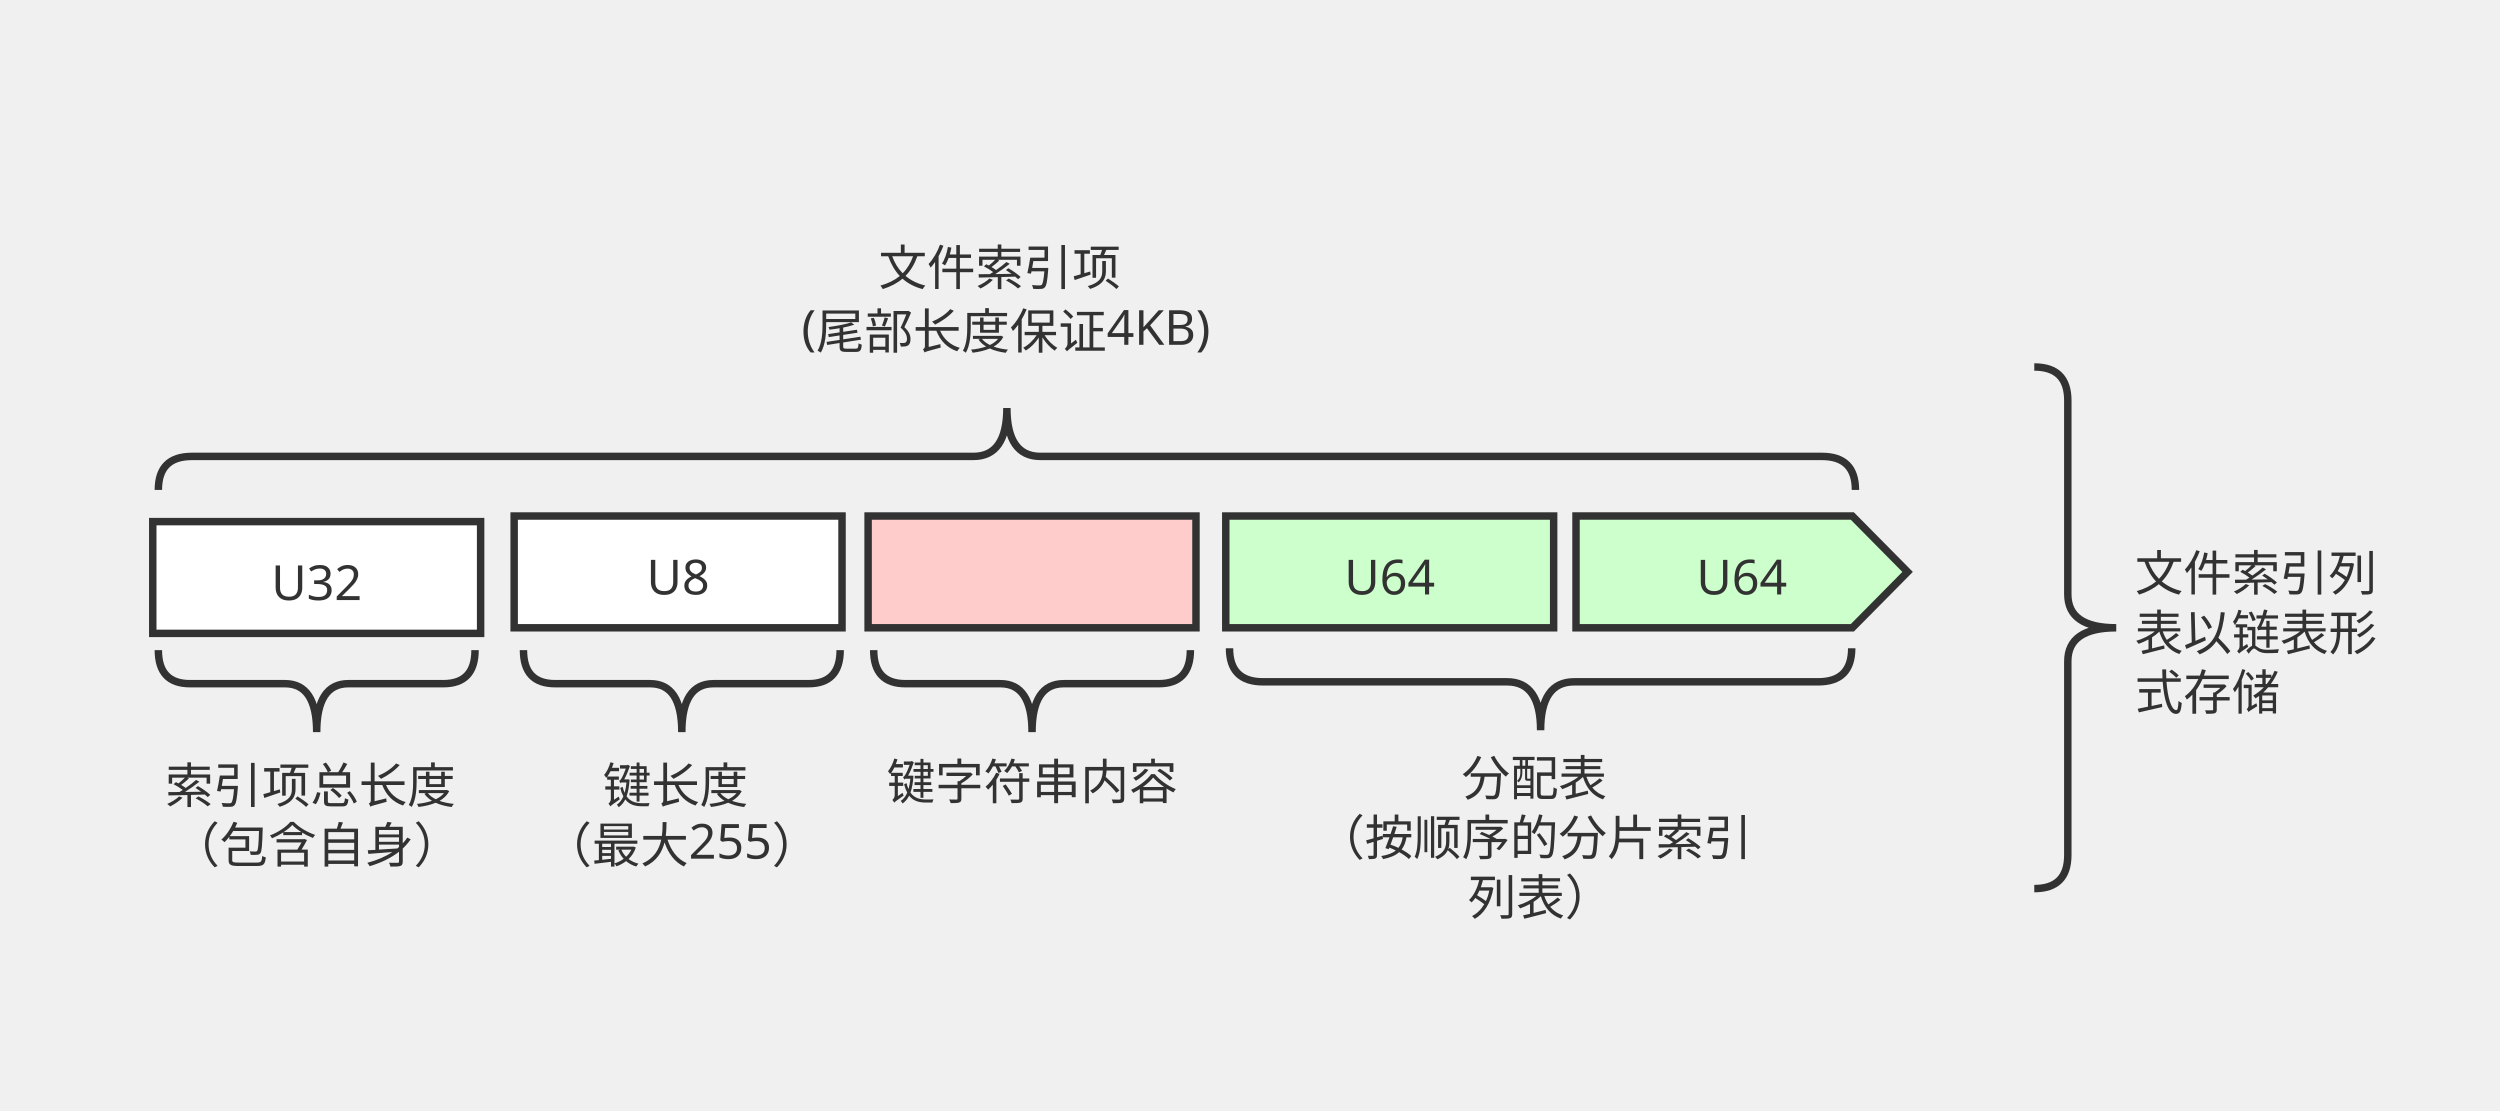
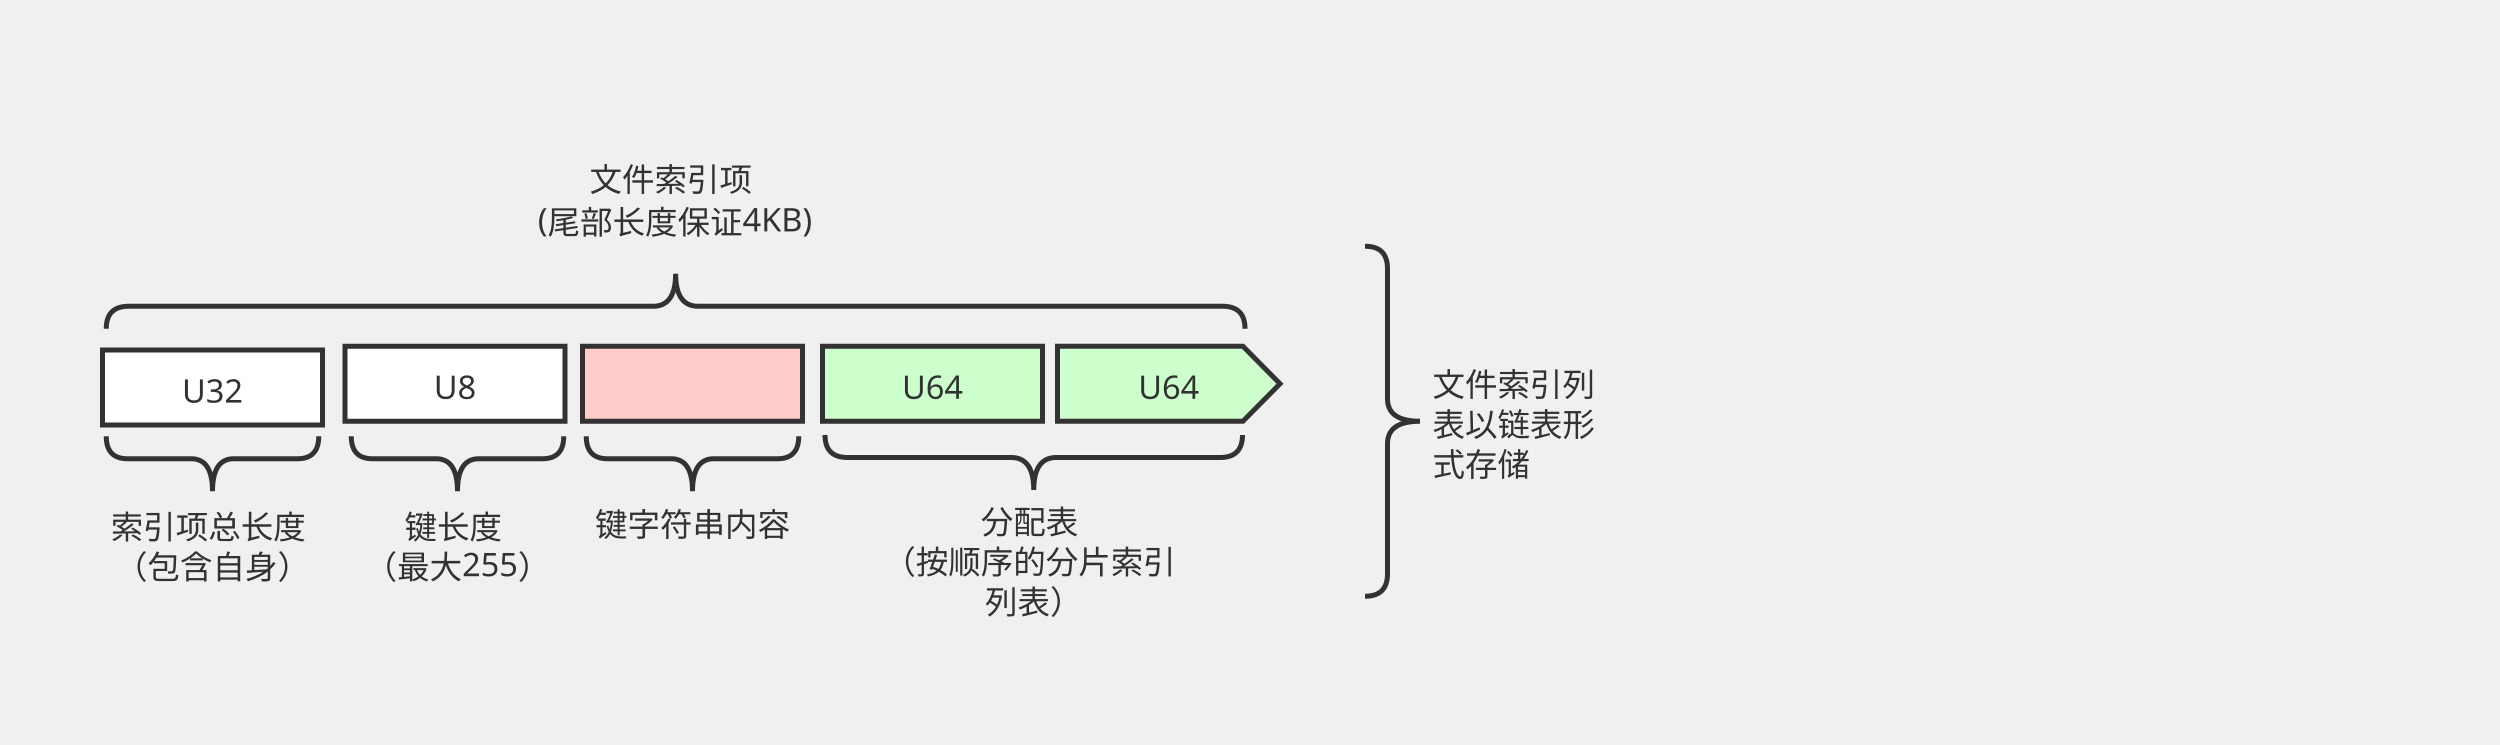
- <svg xmlns="http://www.w3.org/2000/svg" id="SvgjsSvg1006" width="671" height="298" version="1.1">
+ <svg xmlns="http://www.w3.org/2000/svg" id="SvgjsSvg1006" width="1000" height="298" version="1.1">
  <defs id="SvgjsDefs1007" />
  <g id="SvgjsG1008" transform="matrix(6.123233995736766e-17,1,-1,6.123233995736766e-17,498,25)">
    <path id="SvgjsPath1009" d="M 106.5 0Q 97.5 0 97.5 9L 97.5 218.75Q 97.5 227.75 84.5 227.75Q 97.5 227.75 97.5 236.75L 97.5 446.5Q 97.5 455.5 106.5 455.5" stroke="rgba(50,50,50,1)" stroke-width="2" fill="none" />
    <path id="SvgjsPath1010" d="M 0 0L 106.5 0L 106.5 455.5L 0 455.5Z" stroke="none" fill="none" />
    <g id="SvgjsG1011">
      <text id="SvgjsText1012" font-family="微软雅黑" text-anchor="end" font-size="13px" width="80px" fill="#323232" font-weight="400" align="middle" anchor="end" family="微软雅黑" size="13px" weight="400" font-style="" opacity="1" y="217.8" transform="rotate(0)" />
    </g>
  </g>
  <g id="SvgjsG1013" transform="translate(41,140)">
    <path id="SvgjsPath1014" d="M 0 0L 88 0L 88 30L 0 30Z" stroke="rgba(50,50,50,1)" stroke-width="2" fill-opacity="1" fill="#ffffff" />
    <g id="SvgjsG1015">
      <text id="SvgjsText1016" font-family="微软雅黑" text-anchor="middle" font-size="13px" width="68px" fill="#323232" font-weight="400" align="middle" anchor="middle" family="微软雅黑" size="13px" weight="400" font-style="" opacity="1" y="5.05" transform="rotate(0)">
        <tspan id="SvgjsTspan1017" dy="16" x="44">
          <tspan id="SvgjsTspan1018" style="text-decoration:;">U32</tspan>
        </tspan>
      </text>
    </g>
  </g>
  <g id="SvgjsG1019" transform="translate(138,138.5)">
    <path id="SvgjsPath1020" d="M 0 0L 88 0L 88 30L 0 30Z" stroke="rgba(50,50,50,1)" stroke-width="2" fill-opacity="1" fill="#ffffff" />
    <g id="SvgjsG1021">
      <text id="SvgjsText1022" font-family="微软雅黑" text-anchor="middle" font-size="13px" width="68px" fill="#323232" font-weight="400" align="middle" anchor="middle" family="微软雅黑" size="13px" weight="400" font-style="" opacity="1" y="5.05" transform="rotate(0)">
        <tspan id="SvgjsTspan1023" dy="16" x="44">
          <tspan id="SvgjsTspan1024" style="text-decoration:;">U8</tspan>
        </tspan>
      </text>
    </g>
  </g>
  <g id="SvgjsG1025" transform="translate(233,138.5)">
    <path id="SvgjsPath1026" d="M 0 0L 88 0L 88 30L 0 30Z" stroke="rgba(50,50,50,1)" stroke-width="2" fill-opacity="1" fill="#ffcccc" />
    <g id="SvgjsG1027">
      <text id="SvgjsText1028" font-family="微软雅黑" text-anchor="middle" font-size="13px" width="68px" fill="#323232" font-weight="400" align="middle" anchor="middle" family="微软雅黑" size="13px" weight="400" font-style="" opacity="1" y="5.05" transform="rotate(0)" />
    </g>
  </g>
  <g id="SvgjsG1029" transform="translate(329,138.5)">
    <path id="SvgjsPath1030" d="M 0 0L 88 0L 88 30L 0 30Z" stroke="rgba(50,50,50,1)" stroke-width="2" fill-opacity="1" fill="#ccffcc" />
    <g id="SvgjsG1031">
      <text id="SvgjsText1032" font-family="微软雅黑" text-anchor="middle" font-size="13px" width="68px" fill="#323232" font-weight="400" align="middle" anchor="middle" family="微软雅黑" size="13px" weight="400" font-style="" opacity="1" y="5.05" transform="rotate(0)">
        <tspan id="SvgjsTspan1033" dy="16" x="44">
          <tspan id="SvgjsTspan1034" style="text-decoration:;">U64</tspan>
        </tspan>
      </text>
    </g>
  </g>
  <g id="SvgjsG1035" transform="translate(423,138.5)">
    <path id="SvgjsPath1036" d="M 0 0L 74.167 0L 89 15L 74.167 30L 0 30L 0 0Z" stroke="rgba(50,50,50,1)" stroke-width="2" fill-opacity="1" fill="#ccffcc" />
    <g id="SvgjsG1037">
      <text id="SvgjsText1038" font-family="微软雅黑" text-anchor="middle" font-size="13px" width="69px" fill="#323232" font-weight="400" align="middle" anchor="middle" family="微软雅黑" size="13px" weight="400" font-style="" opacity="1" y="5.05" transform="rotate(0)">
        <tspan id="SvgjsTspan1039" dy="16" x="44.5">
          <tspan id="SvgjsTspan1040" style="text-decoration:;">U64</tspan>
        </tspan>
      </text>
    </g>
  </g>
  <g id="SvgjsG1041" transform="matrix(6.123233995736766e-17,1,-1,6.123233995736766e-17,127.5,174.5)">
    <path id="SvgjsPath1042" d="M 0 85Q 9 85 9 76.5L 9 51Q 9 42.5 22 42.5Q 9 42.5 9 34L 9 8.5Q 9 0 0 0" stroke="rgba(50,50,50,1)" stroke-width="2" fill="none" />
    <path id="SvgjsPath1043" d="M 0 0L 98 0L 98 85L 0 85Z" stroke="none" fill="none" />
    <g id="SvgjsG1044">
      <text id="SvgjsText1045" font-family="微软雅黑" text-anchor="start" font-size="13px" width="71px" fill="#323232" font-weight="400" align="middle" anchor="start" family="微软雅黑" size="13px" weight="400" font-style="" opacity="1" y="32.55" transform="rotate(0)" />
    </g>
  </g>
  <g id="SvgjsG1046" transform="translate(210,58.5)">
    <path id="SvgjsPath1047" d="M 0 0L 120 0L 120 40L 0 40Z" stroke="none" fill="none" />
    <g id="SvgjsG1048">
      <text id="SvgjsText1049" font-family="微软雅黑" text-anchor="middle" font-size="13px" width="120px" fill="#323232" font-weight="400" align="middle" anchor="middle" family="微软雅黑" size="13px" weight="400" font-style="" opacity="1" y="2.05" transform="rotate(0)">
        <tspan id="SvgjsTspan1050" dy="16" x="60">
          <tspan id="SvgjsTspan1051" style="text-decoration:;">文件索引项</tspan>
        </tspan>
        <tspan id="SvgjsTspan1052" dy="16" x="60">
          <tspan id="SvgjsTspan1053" style="text-decoration:;">(尾部长度保证4KB)</tspan>
        </tspan>
      </text>
    </g>
  </g>
  <g id="SvgjsG1054" transform="translate(25,197.5)">
    <path id="SvgjsPath1055" d="M 0 0L 120 0L 120 40L 0 40Z" stroke="none" fill="none" />
    <g id="SvgjsG1056">
      <text id="SvgjsText1057" font-family="微软雅黑" text-anchor="middle" font-size="13px" width="120px" fill="#323232" font-weight="400" align="middle" anchor="middle" family="微软雅黑" size="13px" weight="400" font-style="" opacity="1" y="2.05" transform="rotate(0)">
        <tspan id="SvgjsTspan1058" dy="16" x="60">
          <tspan id="SvgjsTspan1059" style="text-decoration:;">索引项总长度</tspan>
        </tspan>
        <tspan id="SvgjsTspan1060" dy="16" x="60">
          <tspan id="SvgjsTspan1061" style="text-decoration:;">（包含自身）</tspan>
        </tspan>
      </text>
    </g>
  </g>
  <g id="SvgjsG1062" transform="matrix(6.123233995736766e-17,1,-1,6.123233995736766e-17,225.5,174.5)">
    <path id="SvgjsPath1063" d="M 0 85Q 9 85 9 76.5L 9 51Q 9 42.5 22 42.5Q 9 42.5 9 34L 9 8.5Q 9 0 0 0" stroke="rgba(50,50,50,1)" stroke-width="2" fill="none" />
    <path id="SvgjsPath1064" d="M 0 0L 98 0L 98 85L 0 85Z" stroke="none" fill="none" />
    <g id="SvgjsG1065">
      <text id="SvgjsText1066" font-family="微软雅黑" text-anchor="start" font-size="13px" width="71px" fill="#323232" font-weight="400" align="middle" anchor="start" family="微软雅黑" size="13px" weight="400" font-style="" opacity="1" y="32.55" transform="rotate(0)" />
    </g>
  </g>
  <g id="SvgjsG1067" transform="translate(123,197.5)">
    <path id="SvgjsPath1068" d="M 0 0L 120 0L 120 40L 0 40Z" stroke="none" fill="none" />
    <g id="SvgjsG1069">
      <text id="SvgjsText1070" font-family="微软雅黑" text-anchor="middle" font-size="13px" width="120px" fill="#323232" font-weight="400" align="middle" anchor="middle" family="微软雅黑" size="13px" weight="400" font-style="" opacity="1" y="2.05" transform="rotate(0)">
        <tspan id="SvgjsTspan1071" dy="16" x="60">
          <tspan id="SvgjsTspan1072" style="text-decoration:;">键长度</tspan>
        </tspan>
        <tspan id="SvgjsTspan1073" dy="16" x="60">
          <tspan id="SvgjsTspan1074" style="text-decoration:;">（最大255）</tspan>
        </tspan>
      </text>
    </g>
  </g>
  <g id="SvgjsG1075" transform="matrix(6.123233995736766e-17,1,-1,6.123233995736766e-17,319.5,174.5)">
    <path id="SvgjsPath1076" d="M 0 85Q 9 85 9 76.5L 9 51Q 9 42.5 22 42.5Q 9 42.5 9 34L 9 8.5Q 9 0 0 0" stroke="rgba(50,50,50,1)" stroke-width="2" fill="none" />
    <path id="SvgjsPath1077" d="M 0 0L 98 0L 98 85L 0 85Z" stroke="none" fill="none" />
    <g id="SvgjsG1078">
      <text id="SvgjsText1079" font-family="微软雅黑" text-anchor="start" font-size="13px" width="71px" fill="#323232" font-weight="400" align="middle" anchor="start" family="微软雅黑" size="13px" weight="400" font-style="" opacity="1" y="32.55" transform="rotate(0)" />
    </g>
  </g>
  <g id="SvgjsG1080" transform="translate(217,188.5)">
    <path id="SvgjsPath1081" d="M 0 0L 120 0L 120 40L 0 40Z" stroke="none" fill="none" />
    <g id="SvgjsG1082">
      <text id="SvgjsText1083" font-family="微软雅黑" text-anchor="middle" font-size="13px" width="120px" fill="#323232" font-weight="400" align="middle" anchor="middle" family="微软雅黑" size="13px" weight="400" font-style="" opacity="1" y="10.05" transform="rotate(0)">
        <tspan id="SvgjsTspan1084" dy="16" x="60">
          <tspan id="SvgjsTspan1085" style="text-decoration:;">键字符串内容</tspan>
        </tspan>
      </text>
    </g>
  </g>
  <g id="SvgjsG1086" transform="matrix(6.123233995736766e-17,1,-1,6.123233995736766e-17,497,174)">
    <path id="SvgjsPath1087" d="M 0 167Q 9 167 9 158L 9 92.5Q 9 83.5 22 83.5Q 9 83.5 9 74.5L 9 9Q 9 0 0 0" stroke="rgba(50,50,50,1)" stroke-width="2" fill="none" />
    <path id="SvgjsPath1088" d="M 0 0L 99 0L 99 167L 0 167Z" stroke="none" fill="none" />
    <g id="SvgjsG1089">
      <text id="SvgjsText1090" font-family="微软雅黑" text-anchor="start" font-size="13px" width="72px" fill="#323232" font-weight="400" align="middle" anchor="start" family="微软雅黑" size="13px" weight="400" font-style="" opacity="1" y="73.55" transform="rotate(0)" />
    </g>
  </g>
  <g id="SvgjsG1091" transform="translate(353.5,203.5)">
    <path id="SvgjsPath1092" d="M 0 0L 120 0L 120 40L 0 40Z" stroke="none" fill="none" />
    <g id="SvgjsG1093">
      <text id="SvgjsText1094" font-family="微软雅黑" text-anchor="middle" font-size="13px" width="120px" fill="#323232" font-weight="400" align="middle" anchor="middle" family="微软雅黑" size="13px" weight="400" font-style="" opacity="1" y="-5.95" transform="rotate(0)">
        <tspan id="SvgjsTspan1095" dy="16" x="60">
          <tspan id="SvgjsTspan1096" style="text-decoration:;">分配表</tspan>
        </tspan>
        <tspan id="SvgjsTspan1097" dy="16" x="60">
          <tspan id="SvgjsTspan1098" style="text-decoration:;">（按顺序的分片索引</tspan>
        </tspan>
        <tspan id="SvgjsTspan1099" dy="16" x="60">
          <tspan id="SvgjsTspan1100" style="text-decoration:;">列表）</tspan>
        </tspan>
      </text>
    </g>
  </g>
  <g id="SvgjsG1101" transform="translate(546,98.5)">
    <path id="SvgjsPath1102" d="M 0 140Q 9 140 9 131L 9 79Q 9 70 22 70Q 9 70 9 61L 9 9Q 9 0 0 0" stroke="rgba(50,50,50,1)" stroke-width="2" fill="none" />
    <path id="SvgjsPath1103" d="M 0 0L 100 0L 100 140L 0 140Z" stroke="none" fill="none" />
    <g id="SvgjsG1104">
      <text id="SvgjsText1105" font-family="微软雅黑" text-anchor="start" font-size="13px" width="73px" fill="#323232" font-weight="400" align="middle" anchor="start" family="微软雅黑" size="13px" weight="400" font-style="" opacity="1" y="44.05" transform="rotate(0)">
        <tspan id="SvgjsTspan1106" dy="16" x="27">
          <tspan id="SvgjsTspan1107" style="text-decoration:;">文件索引列</tspan>
        </tspan>
        <tspan id="SvgjsTspan1108" dy="16" x="27">
          <tspan id="SvgjsTspan1109" style="text-decoration:;">表以链表形</tspan>
        </tspan>
        <tspan id="SvgjsTspan1110" dy="16" x="27">
          <tspan id="SvgjsTspan1111" style="text-decoration:;">式存储</tspan>
        </tspan>
      </text>
    </g>
  </g>
</svg>
